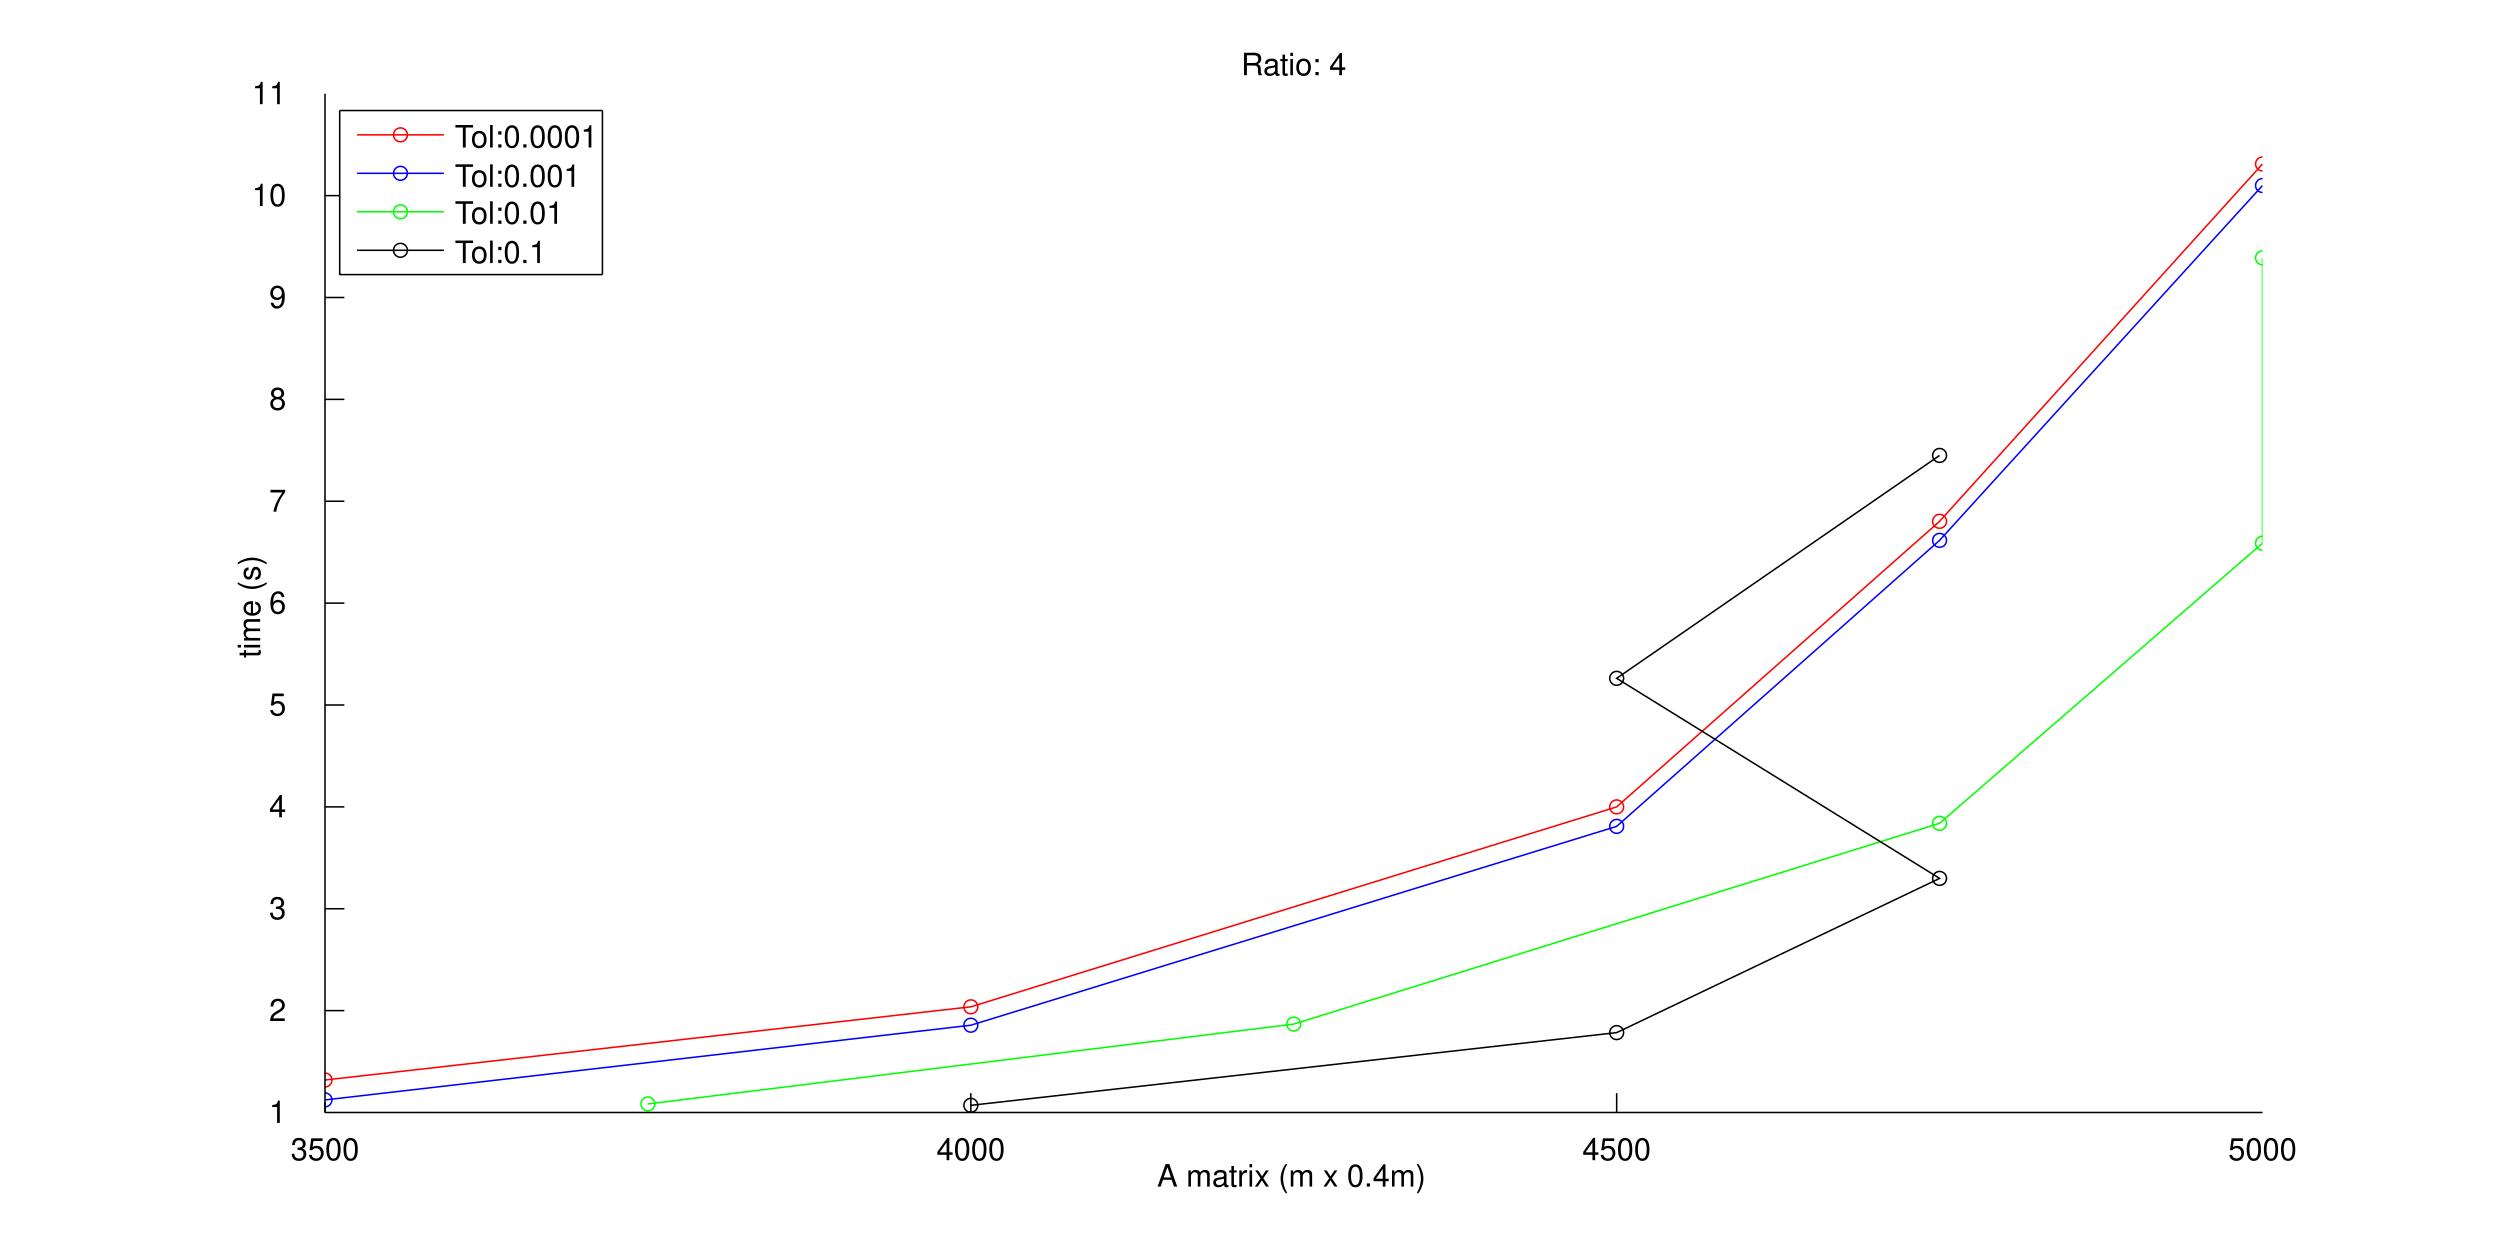
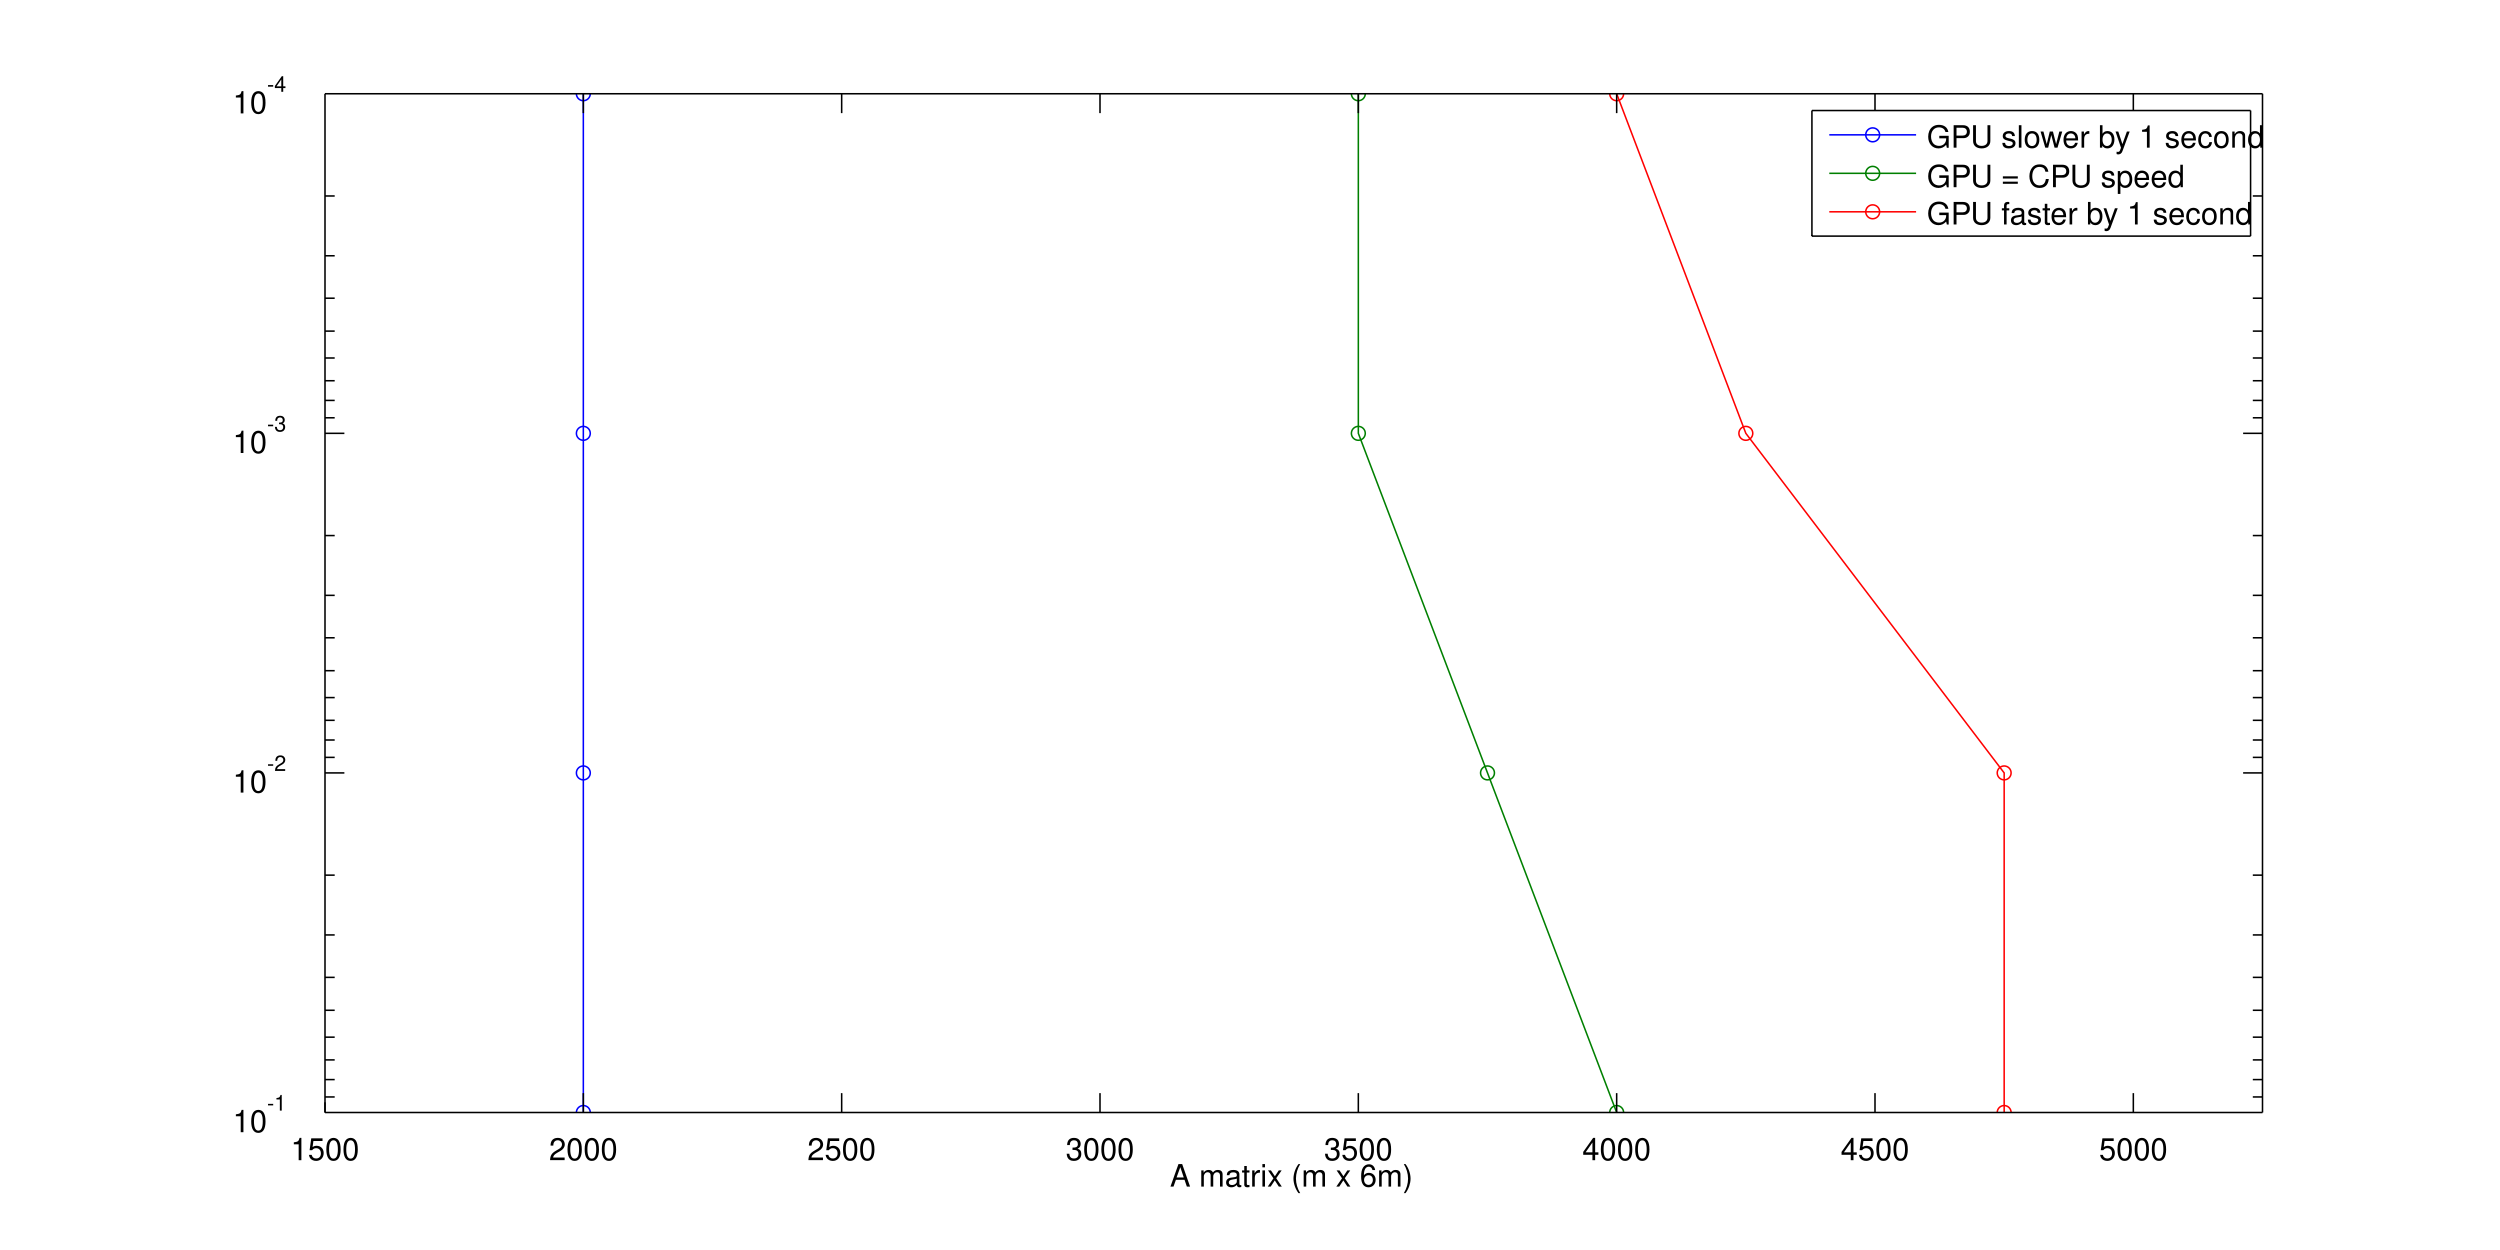
<svg xmlns="http://www.w3.org/2000/svg" preserveAspectRatio="xMinYMin meet" width="100%" height="100%" viewBox="0 0 1080.000 540.000" version="1.1">
  <g id="topgroup">
    <rect x="0" y="0" width="1080.000" height="540.000" fill="#ffffff" stroke="none" />
    <g id="ID000000">
      <clipPath id="ID000001">
        <rect x="140.400" y="40.500" width="837.000" height="440.100" />
      </clipPath>
      <polygon fill="#ffffff" fill-opacity="1.00" stroke="none" stroke-width="0.5pt" stroke-opacity="1.00" stroke-dasharray="none" points="140.400,480.600 977.400,480.600 977.400,40.500 140.400,40.500 " />
      <polygon fill="#ffffff" fill-opacity="1.00" stroke="none" stroke-width="0.5pt" stroke-opacity="1.00" stroke-dasharray="none" points="140.400,40.500 977.400,40.500 977.400,40.500 140.400,40.500 " />
      <polygon fill="#ffffff" fill-opacity="1.00" stroke="none" stroke-width="0.5pt" stroke-opacity="1.00" stroke-dasharray="none" points="140.400,480.600 140.400,480.600 140.400,40.500 140.400,40.500 " />
      <g>
        <g id="ID000002" clip-path="url(#ID000001)">
-           <polyline fill="none" stroke="#ff0000" stroke-width="0.5pt" stroke-dasharray="none" points="140.400,466.558 419.400,434.947 698.400,348.573 837.900,225.211 977.400,70.830 " />
-           <g>
-             <circle cx="140.400" cy="466.558" r="3.000" fill="none" stroke="#ff0000" stroke-width="0.5pt" />
-             <circle cx="419.400" cy="434.947" r="3.000" fill="none" stroke="#ff0000" stroke-width="0.5pt" />
-             <circle cx="698.400" cy="348.573" r="3.000" fill="none" stroke="#ff0000" stroke-width="0.5pt" />
-             <circle cx="837.900" cy="225.211" r="3.000" fill="none" stroke="#ff0000" stroke-width="0.5pt" />
-             <circle cx="977.400" cy="70.830" r="3.000" fill="none" stroke="#ff0000" stroke-width="0.5pt" />
+           <polyline fill="none" stroke="#0000ff" stroke-width="0.5pt" stroke-dasharray="none" points="252.000,40.500 252.000,187.200 252.000,333.900 252.000,480.600 " />
+           <g>
+             <circle cx="252.000" cy="40.500" r="3.000" fill="none" stroke="#0000ff" stroke-width="0.5pt" />
+             <circle cx="252.000" cy="187.200" r="3.000" fill="none" stroke="#0000ff" stroke-width="0.5pt" />
+             <circle cx="252.000" cy="333.900" r="3.000" fill="none" stroke="#0000ff" stroke-width="0.5pt" />
+             <circle cx="252.000" cy="480.600" r="3.000" fill="none" stroke="#0000ff" stroke-width="0.5pt" />
          </g>
        </g>
        <g id="ID000003" clip-path="url(#ID000001)">
-           <polyline fill="none" stroke="#0000ff" stroke-width="0.5pt" stroke-dasharray="none" points="140.400,475.159 419.400,442.892 698.400,356.992 837.900,233.426 977.400,80.146 " />
-           <g>
-             <circle cx="140.400" cy="475.159" r="3.000" fill="none" stroke="#0000ff" stroke-width="0.5pt" />
-             <circle cx="419.400" cy="442.892" r="3.000" fill="none" stroke="#0000ff" stroke-width="0.5pt" />
-             <circle cx="698.400" cy="356.992" r="3.000" fill="none" stroke="#0000ff" stroke-width="0.5pt" />
-             <circle cx="837.900" cy="233.426" r="3.000" fill="none" stroke="#0000ff" stroke-width="0.5pt" />
-             <circle cx="977.400" cy="80.146" r="3.000" fill="none" stroke="#0000ff" stroke-width="0.5pt" />
+           <polyline fill="none" stroke="#007f00" stroke-width="0.5pt" stroke-dasharray="none" points="586.800,40.500 586.800,187.200 642.600,333.900 698.400,480.600 " />
+           <g>
+             <circle cx="586.800" cy="40.500" r="3.000" fill="none" stroke="#007f00" stroke-width="0.5pt" />
+             <circle cx="586.800" cy="187.200" r="3.000" fill="none" stroke="#007f00" stroke-width="0.5pt" />
+             <circle cx="642.600" cy="333.900" r="3.000" fill="none" stroke="#007f00" stroke-width="0.5pt" />
+             <circle cx="698.400" cy="480.600" r="3.000" fill="none" stroke="#007f00" stroke-width="0.5pt" />
          </g>
        </g>
        <g id="ID000004" clip-path="url(#ID000001)">
-           <polyline fill="none" stroke="#00ff00" stroke-width="0.5pt" stroke-dasharray="none" points="279.900,476.899 558.900,442.399 837.900,355.664 977.400,234.648 977.400,111.390 " />
-           <g>
-             <circle cx="279.900" cy="476.899" r="3.000" fill="none" stroke="#00ff00" stroke-width="0.5pt" />
-             <circle cx="558.900" cy="442.399" r="3.000" fill="none" stroke="#00ff00" stroke-width="0.5pt" />
-             <circle cx="837.900" cy="355.664" r="3.000" fill="none" stroke="#00ff00" stroke-width="0.5pt" />
-             <circle cx="977.400" cy="234.648" r="3.000" fill="none" stroke="#00ff00" stroke-width="0.5pt" />
-             <circle cx="977.400" cy="111.390" r="3.000" fill="none" stroke="#00ff00" stroke-width="0.5pt" />
-           </g>
-         </g>
-         <g id="ID000005" clip-path="url(#ID000001)">
-           <polyline fill="none" stroke="#000000" stroke-width="0.5pt" stroke-dasharray="none" points="419.400,477.494 698.400,446.089 837.900,379.465 698.400,293.035 837.900,196.742 " />
-           <g>
-             <circle cx="419.400" cy="477.494" r="3.000" fill="none" stroke="#000000" stroke-width="0.5pt" />
-             <circle cx="698.400" cy="446.089" r="3.000" fill="none" stroke="#000000" stroke-width="0.5pt" />
-             <circle cx="837.900" cy="379.465" r="3.000" fill="none" stroke="#000000" stroke-width="0.5pt" />
-             <circle cx="698.400" cy="293.035" r="3.000" fill="none" stroke="#000000" stroke-width="0.5pt" />
-             <circle cx="837.900" cy="196.742" r="3.000" fill="none" stroke="#000000" stroke-width="0.5pt" />
+           <polyline fill="none" stroke="#ff0000" stroke-width="0.5pt" stroke-dasharray="none" points="698.400,40.500 754.200,187.200 865.800,333.900 865.800,480.600 " />
+           <g>
+             <circle cx="698.400" cy="40.500" r="3.000" fill="none" stroke="#ff0000" stroke-width="0.5pt" />
+             <circle cx="754.200" cy="187.200" r="3.000" fill="none" stroke="#ff0000" stroke-width="0.5pt" />
+             <circle cx="865.800" cy="333.900" r="3.000" fill="none" stroke="#ff0000" stroke-width="0.5pt" />
+             <circle cx="865.800" cy="480.600" r="3.000" fill="none" stroke="#ff0000" stroke-width="0.5pt" />
+           </g>
+         </g>
+         <g id="ID000005">
+           <g transform="translate(557.900,512.605)">
+             <g transform="rotate(-0.0)">
+               <text x="0.000" y="0.000" font-family="Helvetica" text-anchor="middle" font-size="10pt" fill="#000000">A matrix (m x 6m)</text>
+             </g>
          </g>
        </g>
        <g id="ID000006">
-           <g transform="translate(557.900,512.605)">
-             <g transform="rotate(-0.0)">
-               <text x="0.000" y="0.000" font-family="Helvetica" text-anchor="middle" font-size="10pt" fill="#000000">A matrix (m x 0.4m)</text>
-             </g>
-           </g>
-         </g>
+ </g>
        <g id="ID000007">
-           <g transform="translate(112.400,262.050)">
-             <g transform="rotate(-90.0)">
-               <text x="0.000" y="0.000" font-family="Helvetica" text-anchor="middle" font-size="10pt" fill="#000000">time (s)</text>
-             </g>
-           </g>
-         </g>
+ </g>
        <g id="ID000008">
-           <g transform="translate(558.900,32.499)">
-             <g transform="rotate(-0.0)">
-               <text x="0.000" y="0.000" font-family="Helvetica" text-anchor="middle" font-size="10pt" fill="#000000">Ratio: 4</text>
-             </g>
-           </g>
-         </g>
+ </g>
        <g id="ID000009">
</g>
-         <g id="ID000010">
- </g>
-       </g>
-       <g>
-         <polyline fill="none" stroke="#000000" stroke-width="0.5pt" stroke-dasharray="none" points="419.400,480.600 419.400,472.230 " />
+       </g>
+       <g>
+         <polyline fill="none" stroke="#000000" stroke-width="0.5pt" stroke-dasharray="none" points="252.000,480.600 252.000,472.230 " />
+         <polyline fill="none" stroke="#000000" stroke-width="0.5pt" stroke-dasharray="none" points="363.600,480.600 363.600,472.230 " />
+         <polyline fill="none" stroke="#000000" stroke-width="0.5pt" stroke-dasharray="none" points="475.200,480.600 475.200,472.230 " />
+         <polyline fill="none" stroke="#000000" stroke-width="0.5pt" stroke-dasharray="none" points="586.800,480.600 586.800,472.230 " />
        <polyline fill="none" stroke="#000000" stroke-width="0.5pt" stroke-dasharray="none" points="698.400,480.600 698.400,472.230 " />
+         <polyline fill="none" stroke="#000000" stroke-width="0.5pt" stroke-dasharray="none" points="810.000,480.600 810.000,472.230 " />
+         <polyline fill="none" stroke="#000000" stroke-width="0.5pt" stroke-dasharray="none" points="921.600,480.600 921.600,472.230 " />
        <polyline fill="none" stroke="#000000" stroke-width="0.5pt" stroke-dasharray="none" points="140.400,480.600 977.400,480.600 " />
+         <polyline fill="none" stroke="#000000" stroke-width="0.5pt" stroke-dasharray="none" points="252.000,40.500 252.000,48.870 " />
+         <polyline fill="none" stroke="#000000" stroke-width="0.5pt" stroke-dasharray="none" points="363.600,40.500 363.600,48.870 " />
+         <polyline fill="none" stroke="#000000" stroke-width="0.5pt" stroke-dasharray="none" points="475.200,40.500 475.200,48.870 " />
+         <polyline fill="none" stroke="#000000" stroke-width="0.5pt" stroke-dasharray="none" points="586.800,40.500 586.800,48.870 " />
+         <polyline fill="none" stroke="#000000" stroke-width="0.5pt" stroke-dasharray="none" points="698.400,40.500 698.400,48.870 " />
+         <polyline fill="none" stroke="#000000" stroke-width="0.5pt" stroke-dasharray="none" points="810.000,40.500 810.000,48.870 " />
+         <polyline fill="none" stroke="#000000" stroke-width="0.5pt" stroke-dasharray="none" points="921.600,40.500 921.600,48.870 " />
+         <polyline fill="none" stroke="#000000" stroke-width="0.5pt" stroke-dasharray="none" points="140.400,40.500 977.400,40.500 " />
        <g transform="translate(140.400,501.202)">
          <g transform="rotate(-0.0)">
+             <text x="0.000" y="0.000" font-family="Helvetica" text-anchor="middle" font-size="10pt" fill="#000000">1500</text>
+           </g>
+         </g>
+         <g transform="translate(252.000,501.202)">
+           <g transform="rotate(-0.0)">
+             <text x="0.000" y="0.000" font-family="Helvetica" text-anchor="middle" font-size="10pt" fill="#000000">2000</text>
+           </g>
+         </g>
+         <g transform="translate(363.600,501.202)">
+           <g transform="rotate(-0.0)">
+             <text x="0.000" y="0.000" font-family="Helvetica" text-anchor="middle" font-size="10pt" fill="#000000">2500</text>
+           </g>
+         </g>
+         <g transform="translate(475.200,501.202)">
+           <g transform="rotate(-0.0)">
+             <text x="0.000" y="0.000" font-family="Helvetica" text-anchor="middle" font-size="10pt" fill="#000000">3000</text>
+           </g>
+         </g>
+         <g transform="translate(586.800,501.202)">
+           <g transform="rotate(-0.0)">
            <text x="0.000" y="0.000" font-family="Helvetica" text-anchor="middle" font-size="10pt" fill="#000000">3500</text>
          </g>
        </g>
-         <g transform="translate(419.400,501.202)">
+         <g transform="translate(698.400,501.202)">
          <g transform="rotate(-0.0)">
            <text x="0.000" y="0.000" font-family="Helvetica" text-anchor="middle" font-size="10pt" fill="#000000">4000</text>
          </g>
        </g>
-         <g transform="translate(698.400,501.202)">
+         <g transform="translate(810.000,501.202)">
          <g transform="rotate(-0.0)">
            <text x="0.000" y="0.000" font-family="Helvetica" text-anchor="middle" font-size="10pt" fill="#000000">4500</text>
          </g>
        </g>
-         <g transform="translate(977.400,501.202)">
+         <g transform="translate(921.600,501.202)">
          <g transform="rotate(-0.0)">
            <text x="0.000" y="0.000" font-family="Helvetica" text-anchor="middle" font-size="10pt" fill="#000000">5000</text>
          </g>
        </g>
-         <polyline fill="none" stroke="#000000" stroke-width="0.5pt" stroke-dasharray="none" points="140.400,436.590 148.770,436.590 " />
-         <polyline fill="none" stroke="#000000" stroke-width="0.5pt" stroke-dasharray="none" points="140.400,392.580 148.770,392.580 " />
-         <polyline fill="none" stroke="#000000" stroke-width="0.5pt" stroke-dasharray="none" points="140.400,348.570 148.770,348.570 " />
-         <polyline fill="none" stroke="#000000" stroke-width="0.5pt" stroke-dasharray="none" points="140.400,304.560 148.770,304.560 " />
-         <polyline fill="none" stroke="#000000" stroke-width="0.5pt" stroke-dasharray="none" points="140.400,260.550 148.770,260.550 " />
-         <polyline fill="none" stroke="#000000" stroke-width="0.5pt" stroke-dasharray="none" points="140.400,216.540 148.770,216.540 " />
-         <polyline fill="none" stroke="#000000" stroke-width="0.5pt" stroke-dasharray="none" points="140.400,172.530 148.770,172.530 " />
-         <polyline fill="none" stroke="#000000" stroke-width="0.5pt" stroke-dasharray="none" points="140.400,128.520 148.770,128.520 " />
-         <polyline fill="none" stroke="#000000" stroke-width="0.5pt" stroke-dasharray="none" points="140.400,84.510 148.770,84.510 " />
+         <polyline fill="none" stroke="#000000" stroke-width="0.5pt" stroke-dasharray="none" points="140.400,187.200 148.770,187.200 " />
+         <polyline fill="none" stroke="#000000" stroke-width="0.5pt" stroke-dasharray="none" points="140.400,333.900 148.770,333.900 " />
        <polyline fill="none" stroke="#000000" stroke-width="0.5pt" stroke-dasharray="none" points="140.400,480.600 140.400,40.500 " />
-         <g transform="translate(123.660,485.100)">
-           <g transform="rotate(-0.0)">
-             <text x="0.000" y="0.000" font-family="Helvetica" text-anchor="end" font-size="10pt" fill="#000000">1</text>
-           </g>
-         </g>
-         <g transform="translate(123.660,441.090)">
-           <g transform="rotate(-0.0)">
-             <text x="0.000" y="0.000" font-family="Helvetica" text-anchor="end" font-size="10pt" fill="#000000">2</text>
-           </g>
-         </g>
-         <g transform="translate(123.660,397.080)">
-           <g transform="rotate(-0.0)">
-             <text x="0.000" y="0.000" font-family="Helvetica" text-anchor="end" font-size="10pt" fill="#000000">3</text>
-           </g>
-         </g>
-         <g transform="translate(123.660,353.070)">
-           <g transform="rotate(-0.0)">
-             <text x="0.000" y="0.000" font-family="Helvetica" text-anchor="end" font-size="10pt" fill="#000000">4</text>
-           </g>
-         </g>
-         <g transform="translate(123.660,309.060)">
-           <g transform="rotate(-0.0)">
-             <text x="0.000" y="0.000" font-family="Helvetica" text-anchor="end" font-size="10pt" fill="#000000">5</text>
-           </g>
-         </g>
-         <g transform="translate(123.660,265.050)">
-           <g transform="rotate(-0.0)">
-             <text x="0.000" y="0.000" font-family="Helvetica" text-anchor="end" font-size="10pt" fill="#000000">6</text>
-           </g>
-         </g>
-         <g transform="translate(123.660,221.040)">
-           <g transform="rotate(-0.0)">
-             <text x="0.000" y="0.000" font-family="Helvetica" text-anchor="end" font-size="10pt" fill="#000000">7</text>
-           </g>
-         </g>
-         <g transform="translate(123.660,177.030)">
-           <g transform="rotate(-0.0)">
-             <text x="0.000" y="0.000" font-family="Helvetica" text-anchor="end" font-size="10pt" fill="#000000">8</text>
-           </g>
-         </g>
-         <g transform="translate(123.660,133.020)">
-           <g transform="rotate(-0.0)">
-             <text x="0.000" y="0.000" font-family="Helvetica" text-anchor="end" font-size="10pt" fill="#000000">9</text>
-           </g>
-         </g>
-         <g transform="translate(123.660,89.010)">
-           <g transform="rotate(-0.0)">
-             <text x="0.000" y="0.000" font-family="Helvetica" text-anchor="end" font-size="10pt" fill="#000000">10</text>
-           </g>
-         </g>
-         <g transform="translate(123.660,45.000)">
-           <g transform="rotate(-0.0)">
-             <text x="0.000" y="0.000" font-family="Helvetica" text-anchor="end" font-size="10pt" fill="#000000">11</text>
+         <polyline fill="none" stroke="#000000" stroke-width="0.5pt" stroke-dasharray="none" points="977.400,187.200 969.030,187.200 " />
+         <polyline fill="none" stroke="#000000" stroke-width="0.5pt" stroke-dasharray="none" points="977.400,333.900 969.030,333.900 " />
+         <polyline fill="none" stroke="#000000" stroke-width="0.5pt" stroke-dasharray="none" points="977.400,480.600 977.400,40.500 " />
+         <polyline fill="none" stroke="#000000" stroke-width="0.5pt" stroke-dasharray="none" points="140.400,84.661 144.585,84.661 " />
+         <polyline fill="none" stroke="#000000" stroke-width="0.5pt" stroke-dasharray="none" points="140.400,110.494 144.585,110.494 " />
+         <polyline fill="none" stroke="#000000" stroke-width="0.5pt" stroke-dasharray="none" points="140.400,128.822 144.585,128.822 " />
+         <polyline fill="none" stroke="#000000" stroke-width="0.5pt" stroke-dasharray="none" points="140.400,143.039 144.585,143.039 " />
+         <polyline fill="none" stroke="#000000" stroke-width="0.5pt" stroke-dasharray="none" points="140.400,154.655 144.585,154.655 " />
+         <polyline fill="none" stroke="#000000" stroke-width="0.5pt" stroke-dasharray="none" points="140.400,164.476 144.585,164.476 " />
+         <polyline fill="none" stroke="#000000" stroke-width="0.5pt" stroke-dasharray="none" points="140.400,172.983 144.585,172.983 " />
+         <polyline fill="none" stroke="#000000" stroke-width="0.5pt" stroke-dasharray="none" points="140.400,180.487 144.585,180.487 " />
+         <polyline fill="none" stroke="#000000" stroke-width="0.5pt" stroke-dasharray="none" points="140.400,231.361 144.585,231.361 " />
+         <polyline fill="none" stroke="#000000" stroke-width="0.5pt" stroke-dasharray="none" points="140.400,257.194 144.585,257.194 " />
+         <polyline fill="none" stroke="#000000" stroke-width="0.5pt" stroke-dasharray="none" points="140.400,275.522 144.585,275.522 " />
+         <polyline fill="none" stroke="#000000" stroke-width="0.5pt" stroke-dasharray="none" points="140.400,289.739 144.585,289.739 " />
+         <polyline fill="none" stroke="#000000" stroke-width="0.5pt" stroke-dasharray="none" points="140.400,301.355 144.585,301.355 " />
+         <polyline fill="none" stroke="#000000" stroke-width="0.5pt" stroke-dasharray="none" points="140.400,311.176 144.585,311.176 " />
+         <polyline fill="none" stroke="#000000" stroke-width="0.5pt" stroke-dasharray="none" points="140.400,319.683 144.585,319.683 " />
+         <polyline fill="none" stroke="#000000" stroke-width="0.5pt" stroke-dasharray="none" points="140.400,327.187 144.585,327.187 " />
+         <polyline fill="none" stroke="#000000" stroke-width="0.5pt" stroke-dasharray="none" points="140.400,378.061 144.585,378.061 " />
+         <polyline fill="none" stroke="#000000" stroke-width="0.5pt" stroke-dasharray="none" points="140.400,403.894 144.585,403.894 " />
+         <polyline fill="none" stroke="#000000" stroke-width="0.5pt" stroke-dasharray="none" points="140.400,422.222 144.585,422.222 " />
+         <polyline fill="none" stroke="#000000" stroke-width="0.5pt" stroke-dasharray="none" points="140.400,436.439 144.585,436.439 " />
+         <polyline fill="none" stroke="#000000" stroke-width="0.5pt" stroke-dasharray="none" points="140.400,448.055 144.585,448.055 " />
+         <polyline fill="none" stroke="#000000" stroke-width="0.5pt" stroke-dasharray="none" points="140.400,457.876 144.585,457.876 " />
+         <polyline fill="none" stroke="#000000" stroke-width="0.5pt" stroke-dasharray="none" points="140.400,466.383 144.585,466.383 " />
+         <polyline fill="none" stroke="#000000" stroke-width="0.5pt" stroke-dasharray="none" points="140.400,473.887 144.585,473.887 " />
+         <polyline fill="none" stroke="#000000" stroke-width="0.5pt" stroke-dasharray="none" points="977.400,84.661 973.215,84.661 " />
+         <polyline fill="none" stroke="#000000" stroke-width="0.5pt" stroke-dasharray="none" points="977.400,110.494 973.215,110.494 " />
+         <polyline fill="none" stroke="#000000" stroke-width="0.5pt" stroke-dasharray="none" points="977.400,128.822 973.215,128.822 " />
+         <polyline fill="none" stroke="#000000" stroke-width="0.5pt" stroke-dasharray="none" points="977.400,143.039 973.215,143.039 " />
+         <polyline fill="none" stroke="#000000" stroke-width="0.5pt" stroke-dasharray="none" points="977.400,154.655 973.215,154.655 " />
+         <polyline fill="none" stroke="#000000" stroke-width="0.5pt" stroke-dasharray="none" points="977.400,164.476 973.215,164.476 " />
+         <polyline fill="none" stroke="#000000" stroke-width="0.5pt" stroke-dasharray="none" points="977.400,172.983 973.215,172.983 " />
+         <polyline fill="none" stroke="#000000" stroke-width="0.5pt" stroke-dasharray="none" points="977.400,180.487 973.215,180.487 " />
+         <polyline fill="none" stroke="#000000" stroke-width="0.5pt" stroke-dasharray="none" points="977.400,231.361 973.215,231.361 " />
+         <polyline fill="none" stroke="#000000" stroke-width="0.5pt" stroke-dasharray="none" points="977.400,257.194 973.215,257.194 " />
+         <polyline fill="none" stroke="#000000" stroke-width="0.5pt" stroke-dasharray="none" points="977.400,275.522 973.215,275.522 " />
+         <polyline fill="none" stroke="#000000" stroke-width="0.5pt" stroke-dasharray="none" points="977.400,289.739 973.215,289.739 " />
+         <polyline fill="none" stroke="#000000" stroke-width="0.5pt" stroke-dasharray="none" points="977.400,301.355 973.215,301.355 " />
+         <polyline fill="none" stroke="#000000" stroke-width="0.5pt" stroke-dasharray="none" points="977.400,311.176 973.215,311.176 " />
+         <polyline fill="none" stroke="#000000" stroke-width="0.5pt" stroke-dasharray="none" points="977.400,319.683 973.215,319.683 " />
+         <polyline fill="none" stroke="#000000" stroke-width="0.5pt" stroke-dasharray="none" points="977.400,327.187 973.215,327.187 " />
+         <polyline fill="none" stroke="#000000" stroke-width="0.5pt" stroke-dasharray="none" points="977.400,378.061 973.215,378.061 " />
+         <polyline fill="none" stroke="#000000" stroke-width="0.5pt" stroke-dasharray="none" points="977.400,403.894 973.215,403.894 " />
+         <polyline fill="none" stroke="#000000" stroke-width="0.5pt" stroke-dasharray="none" points="977.400,422.222 973.215,422.222 " />
+         <polyline fill="none" stroke="#000000" stroke-width="0.5pt" stroke-dasharray="none" points="977.400,436.439 973.215,436.439 " />
+         <polyline fill="none" stroke="#000000" stroke-width="0.5pt" stroke-dasharray="none" points="977.400,448.055 973.215,448.055 " />
+         <polyline fill="none" stroke="#000000" stroke-width="0.5pt" stroke-dasharray="none" points="977.400,457.876 973.215,457.876 " />
+         <polyline fill="none" stroke="#000000" stroke-width="0.5pt" stroke-dasharray="none" points="977.400,466.383 973.215,466.383 " />
+         <polyline fill="none" stroke="#000000" stroke-width="0.5pt" stroke-dasharray="none" points="977.400,473.887 973.215,473.887 " />
+         <g transform="translate(123.660,49.000)">
+           <g transform="rotate(-0.0)">
+             <text x="0.000" y="0.000" font-family="Helvetica" text-anchor="end" font-size="10pt" fill="#000000">10<tspan font-size="7.0pt" dy="-7.0pt">-4</tspan>
+             </text>
+           </g>
+         </g>
+         <g transform="translate(123.660,195.700)">
+           <g transform="rotate(-0.0)">
+             <text x="0.000" y="0.000" font-family="Helvetica" text-anchor="end" font-size="10pt" fill="#000000">10<tspan font-size="7.0pt" dy="-7.0pt">-3</tspan>
+             </text>
+           </g>
+         </g>
+         <g transform="translate(123.660,342.400)">
+           <g transform="rotate(-0.0)">
+             <text x="0.000" y="0.000" font-family="Helvetica" text-anchor="end" font-size="10pt" fill="#000000">10<tspan font-size="7.0pt" dy="-7.0pt">-2</tspan>
+             </text>
+           </g>
+         </g>
+         <g transform="translate(123.660,489.100)">
+           <g transform="rotate(-0.0)">
+             <text x="0.000" y="0.000" font-family="Helvetica" text-anchor="end" font-size="10pt" fill="#000000">10<tspan font-size="7.0pt" dy="-7.0pt">-1</tspan>
+             </text>
          </g>
        </g>
        <polyline fill="none" stroke="#000000" stroke-width="0.5pt" stroke-dasharray="none" points="140.400,480.600 140.400,476.199 " />
        <polyline fill="none" stroke="#000000" stroke-width="0.5pt" stroke-dasharray="none" points="140.400,480.600 140.400,480.600 " />
      </g>
    </g>
-     <g id="ID000011">
-       <clipPath id="ID000012">
-         <rect x="146.750" y="47.750" width="113.500" height="70.875" />
+     <g id="ID000010">
+       <clipPath id="ID000011">
+         <rect x="782.750" y="47.750" width="189.500" height="54.250" />
      </clipPath>
-       <polygon fill="#ffffff" fill-opacity="1.00" stroke="none" stroke-width="0.5pt" stroke-opacity="1.00" stroke-dasharray="none" points="146.750,118.625 260.250,118.625 260.250,47.750 146.750,47.750 " />
-       <polygon fill="#ffffff" fill-opacity="1.00" stroke="none" stroke-width="0.5pt" stroke-opacity="1.00" stroke-dasharray="none" points="146.750,47.750 260.250,47.750 260.250,47.750 146.750,47.750 " />
-       <polygon fill="#ffffff" fill-opacity="1.00" stroke="none" stroke-width="0.5pt" stroke-opacity="1.00" stroke-dasharray="none" points="146.750,118.625 146.750,118.625 146.750,47.750 146.750,47.750 " />
-       <g>
-         <g id="ID000013">
-           <g transform="translate(196.469,63.730)">
-             <g transform="rotate(-0.0)">
-               <text x="0.000" y="0.000" font-family="Helvetica" text-anchor="start" font-size="10pt" fill="#000000">Tol:0.0001</text>
-             </g>
-           </g>
-         </g>
-         <g id="ID000014" clip-path="url(#ID000012)">
-           <polyline fill="none" stroke="#ff0000" stroke-width="0.5pt" stroke-dasharray="none" points="154.250,58.250 191.750,58.250 " />
-           <g>
- </g>
-         </g>
-         <g id="ID000015" clip-path="url(#ID000012)">
-           <g>
-             <circle cx="173.000" cy="58.250" r="3.000" fill="none" stroke="#ff0000" stroke-width="0.5pt" />
-           </g>
-         </g>
-         <g id="ID000016">
-           <g transform="translate(196.469,80.700)">
-             <g transform="rotate(-0.0)">
-               <text x="0.000" y="0.000" font-family="Helvetica" text-anchor="start" font-size="10pt" fill="#000000">Tol:0.001</text>
-             </g>
-           </g>
-         </g>
-         <g id="ID000017" clip-path="url(#ID000012)">
-           <polyline fill="none" stroke="#0000ff" stroke-width="0.5pt" stroke-dasharray="none" points="154.250,74.875 191.750,74.875 " />
-           <g>
- </g>
-         </g>
-         <g id="ID000018" clip-path="url(#ID000012)">
-           <g>
-             <circle cx="173.000" cy="74.875" r="3.000" fill="none" stroke="#0000ff" stroke-width="0.5pt" />
-           </g>
-         </g>
-         <g id="ID000019">
-           <g transform="translate(196.469,96.672)">
-             <g transform="rotate(-0.0)">
-               <text x="0.000" y="0.000" font-family="Helvetica" text-anchor="start" font-size="10pt" fill="#000000">Tol:0.01</text>
-             </g>
-           </g>
-         </g>
-         <g id="ID000020" clip-path="url(#ID000012)">
-           <polyline fill="none" stroke="#00ff00" stroke-width="0.5pt" stroke-dasharray="none" points="154.250,91.500 191.750,91.500 " />
-           <g>
- </g>
-         </g>
-         <g id="ID000021" clip-path="url(#ID000012)">
-           <g>
-             <circle cx="173.000" cy="91.500" r="3.000" fill="none" stroke="#00ff00" stroke-width="0.5pt" />
-           </g>
-         </g>
+       <polygon fill="#ffffff" fill-opacity="1.00" stroke="none" stroke-width="0.5pt" stroke-opacity="1.00" stroke-dasharray="none" points="782.750,102.000 972.250,102.000 972.250,47.750 782.750,47.750 " />
+       <polygon fill="#ffffff" fill-opacity="1.00" stroke="none" stroke-width="0.5pt" stroke-opacity="1.00" stroke-dasharray="none" points="782.750,47.750 972.250,47.750 972.250,47.750 782.750,47.750 " />
+       <polygon fill="#ffffff" fill-opacity="1.00" stroke="none" stroke-width="0.5pt" stroke-opacity="1.00" stroke-dasharray="none" points="782.750,102.000 782.750,102.000 782.750,47.750 782.750,47.750 " />
+       <g>
+         <g id="ID000012">
+           <g transform="translate(832.381,63.803)">
+             <g transform="rotate(-0.0)">
+               <text x="0.000" y="0.000" font-family="Helvetica" text-anchor="start" font-size="10pt" fill="#000000">GPU slower by 1 second</text>
+             </g>
+           </g>
+         </g>
+         <g id="ID000013" clip-path="url(#ID000011)">
+           <polyline fill="none" stroke="#0000ff" stroke-width="0.5pt" stroke-dasharray="none" points="790.250,58.250 827.750,58.250 " />
+           <g>
+ </g>
+         </g>
+         <g id="ID000014" clip-path="url(#ID000011)">
+           <g>
+             <circle cx="809.000" cy="58.250" r="3.000" fill="none" stroke="#0000ff" stroke-width="0.5pt" />
+           </g>
+         </g>
+         <g id="ID000015">
+           <g transform="translate(832.381,80.882)">
+             <g transform="rotate(-0.0)">
+               <text x="0.000" y="0.000" font-family="Helvetica" text-anchor="start" font-size="10pt" fill="#000000">GPU = CPU speed</text>
+             </g>
+           </g>
+         </g>
+         <g id="ID000016" clip-path="url(#ID000011)">
+           <polyline fill="none" stroke="#007f00" stroke-width="0.5pt" stroke-dasharray="none" points="790.250,74.875 827.750,74.875 " />
+           <g>
+ </g>
+         </g>
+         <g id="ID000017" clip-path="url(#ID000011)">
+           <g>
+             <circle cx="809.000" cy="74.875" r="3.000" fill="none" stroke="#007f00" stroke-width="0.5pt" />
+           </g>
+         </g>
+         <g id="ID000018">
+           <g transform="translate(832.381,96.956)">
+             <g transform="rotate(-0.0)">
+               <text x="0.000" y="0.000" font-family="Helvetica" text-anchor="start" font-size="10pt" fill="#000000">GPU faster by 1 second</text>
+             </g>
+           </g>
+         </g>
+         <g id="ID000019" clip-path="url(#ID000011)">
+           <polyline fill="none" stroke="#ff0000" stroke-width="0.5pt" stroke-dasharray="none" points="790.250,91.500 827.750,91.500 " />
+           <g>
+ </g>
+         </g>
+         <g id="ID000020" clip-path="url(#ID000011)">
+           <g>
+             <circle cx="809.000" cy="91.500" r="3.000" fill="none" stroke="#ff0000" stroke-width="0.5pt" />
+           </g>
+         </g>
+         <g id="ID000021">
+ </g>
        <g id="ID000022">
-           <g transform="translate(196.469,113.642)">
-             <g transform="rotate(-0.0)">
-               <text x="0.000" y="0.000" font-family="Helvetica" text-anchor="start" font-size="10pt" fill="#000000">Tol:0.1</text>
-             </g>
-           </g>
-         </g>
-         <g id="ID000023" clip-path="url(#ID000012)">
-           <polyline fill="none" stroke="#000000" stroke-width="0.5pt" stroke-dasharray="none" points="154.250,108.125 191.750,108.125 " />
-           <g>
- </g>
-         </g>
-         <g id="ID000024" clip-path="url(#ID000012)">
-           <g>
-             <circle cx="173.000" cy="108.125" r="3.000" fill="none" stroke="#000000" stroke-width="0.5pt" />
-           </g>
-         </g>
-         <g id="ID000025">
- </g>
-         <g id="ID000026">
- </g>
-         <g id="ID000027">
- </g>
-       </g>
-       <g>
-         <polyline fill="none" stroke="#000000" stroke-width="0.5pt" stroke-dasharray="none" points="146.750,118.625 260.250,118.625 " />
-         <polyline fill="none" stroke="#000000" stroke-width="0.5pt" stroke-dasharray="none" points="146.750,47.750 260.250,47.750 " />
-         <polyline fill="none" stroke="#000000" stroke-width="0.5pt" stroke-dasharray="none" points="146.750,118.625 146.750,47.750 " />
-         <polyline fill="none" stroke="#000000" stroke-width="0.5pt" stroke-dasharray="none" points="260.250,118.625 260.250,47.750 " />
-         <polyline fill="none" stroke="#000000" stroke-width="0.5pt" stroke-dasharray="none" points="146.750,118.625 146.750,117.916 " />
-         <polyline fill="none" stroke="#000000" stroke-width="0.5pt" stroke-dasharray="none" points="146.750,118.625 146.750,118.625 " />
+ </g>
+         <g id="ID000023">
+ </g>
+       </g>
+       <g>
+         <polyline fill="none" stroke="#000000" stroke-width="0.5pt" stroke-dasharray="none" points="782.750,102.000 972.250,102.000 " />
+         <polyline fill="none" stroke="#000000" stroke-width="0.5pt" stroke-dasharray="none" points="782.750,47.750 972.250,47.750 " />
+         <polyline fill="none" stroke="#000000" stroke-width="0.5pt" stroke-dasharray="none" points="782.750,102.000 782.750,47.750 " />
+         <polyline fill="none" stroke="#000000" stroke-width="0.5pt" stroke-dasharray="none" points="972.250,102.000 972.250,47.750 " />
+         <polyline fill="none" stroke="#000000" stroke-width="0.5pt" stroke-dasharray="none" points="782.750,102.000 782.750,101.458 " />
+         <polyline fill="none" stroke="#000000" stroke-width="0.5pt" stroke-dasharray="none" points="782.750,102.000 782.750,102.000 " />
      </g>
    </g>
  </g>
</svg>
